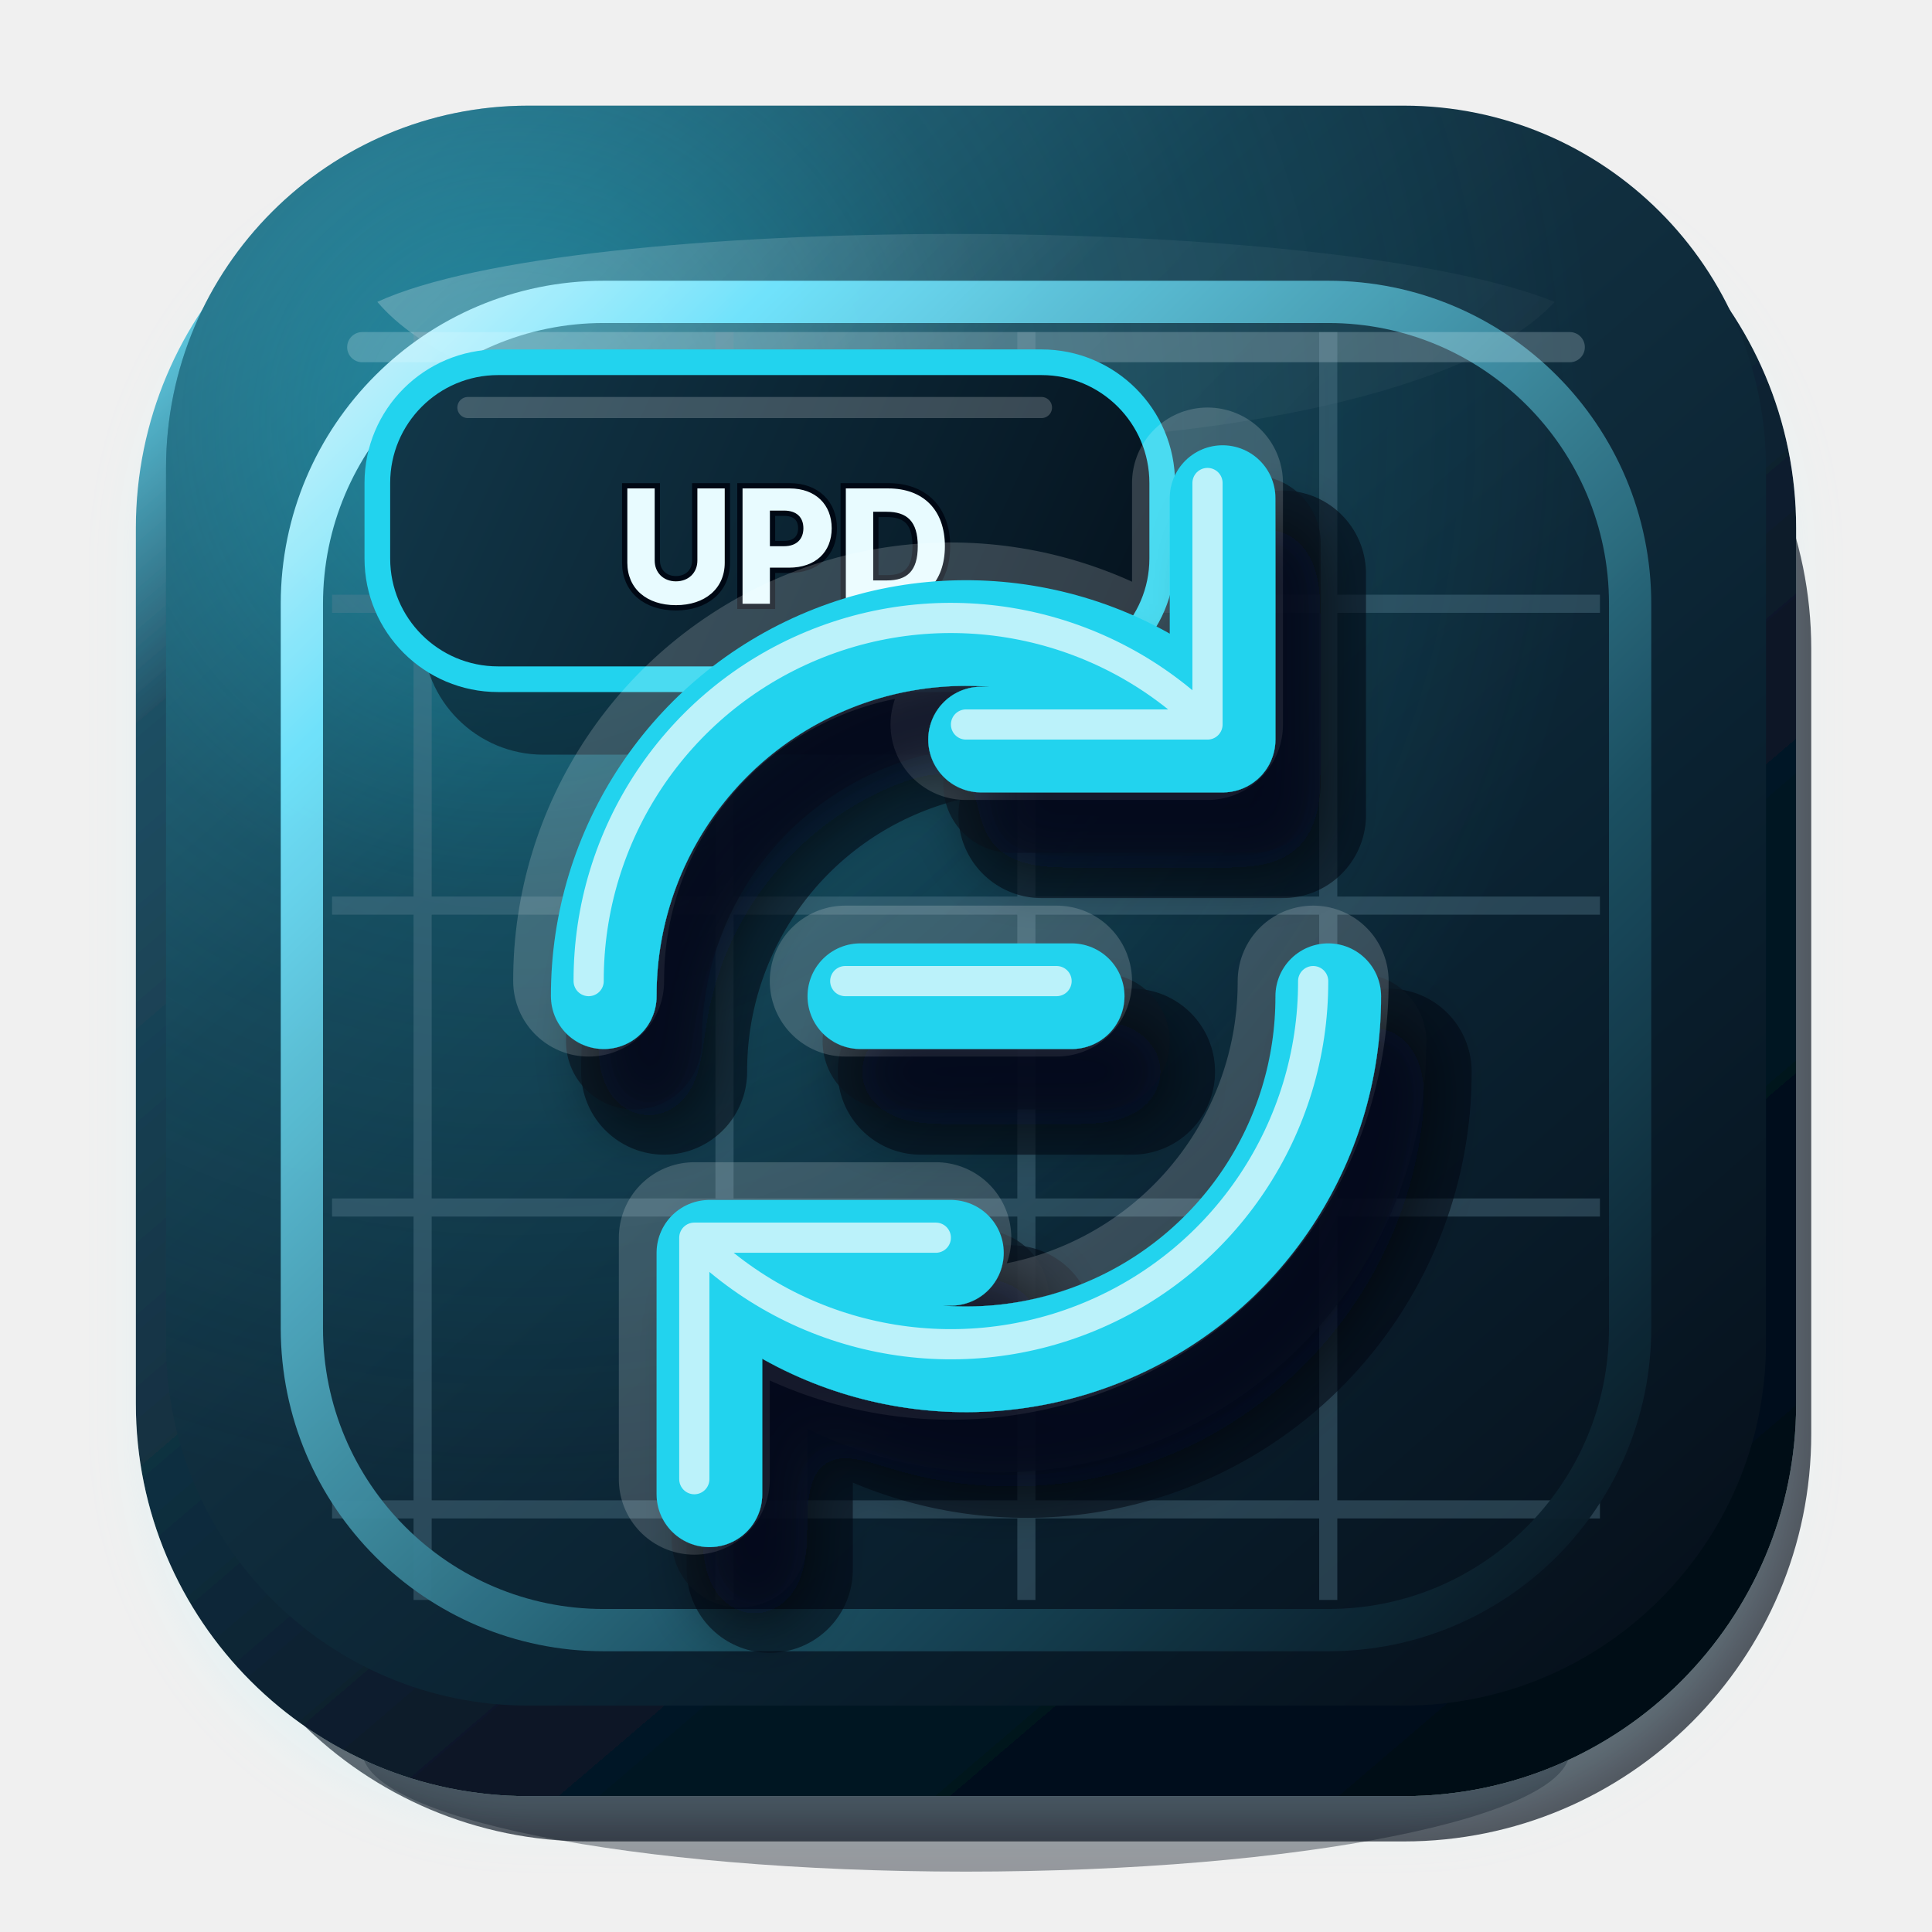
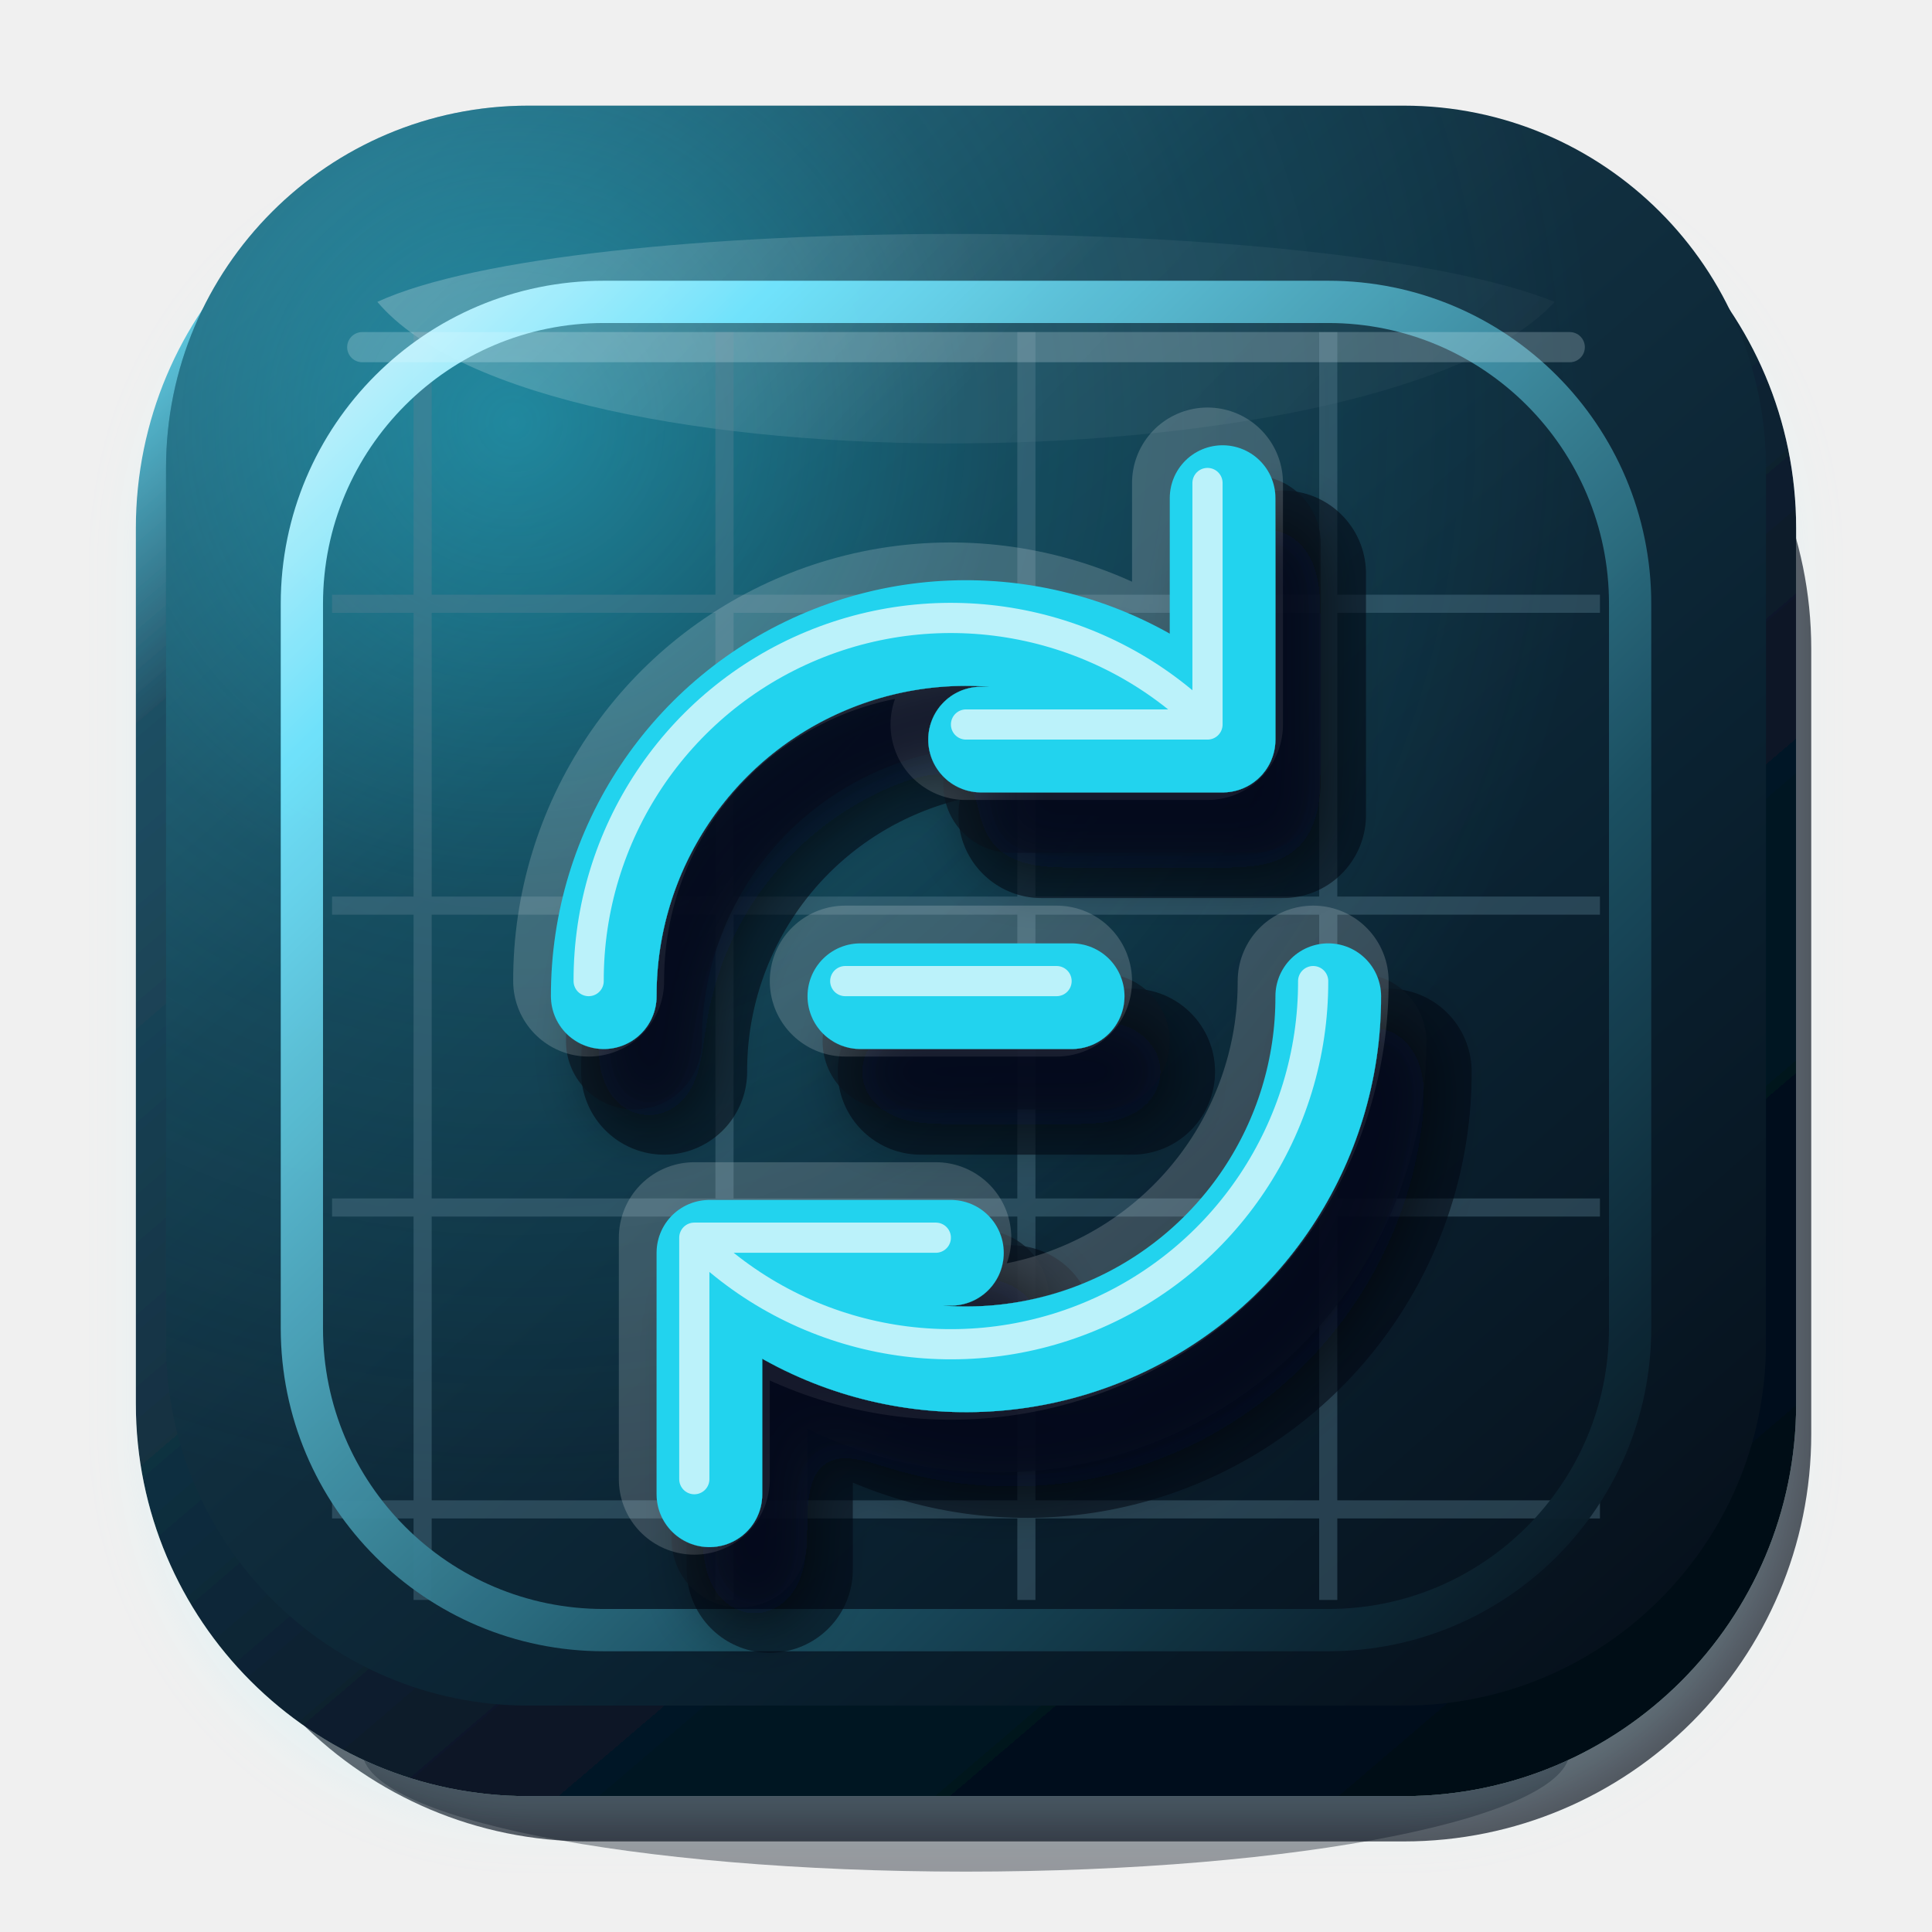
- <svg xmlns="http://www.w3.org/2000/svg" width="128" height="128" viewBox="0 0 128 128">
+ <svg xmlns="http://www.w3.org/2000/svg" width="128" height="128" viewBox="0 0 128 128" overflow="hidden">
  <defs>
    <linearGradient id="edge" x1="18" y1="10" x2="112" y2="120" gradientUnits="userSpaceOnUse">
      <stop offset="0" stop-color="#6ee7ff" />
      <stop offset="0.16" stop-color="#1f4f63" />
      <stop offset="0.62" stop-color="#071827" />
      <stop offset="1" stop-color="#020814" />
    </linearGradient>
    <linearGradient id="face" x1="22" y1="13" x2="108" y2="111" gradientUnits="userSpaceOnUse">
      <stop offset="0" stop-color="#2b5b6f" />
      <stop offset="0.28" stop-color="#143647" />
      <stop offset="0.68" stop-color="#0a2130" />
      <stop offset="1" stop-color="#06101b" />
-     </linearGradient>
-     <linearGradient id="badge" x1="26" y1="24" x2="78" y2="48" gradientUnits="userSpaceOnUse">
-       <stop offset="0" stop-color="#12384a" />
-       <stop offset="1" stop-color="#04101b" />
    </linearGradient>
    <linearGradient id="rim" x1="20" y1="18" x2="108" y2="108" gradientUnits="userSpaceOnUse">
      <stop offset="0" stop-color="#e8fbff" />
      <stop offset="0.18" stop-color="#72e6ff" />
      <stop offset="0.68" stop-color="#1c5264" />
      <stop offset="1" stop-color="#06111d" />
    </linearGradient>
    <radialGradient id="glow" cx="34" cy="28" r="72" gradientUnits="userSpaceOnUse">
      <stop offset="0" stop-color="#22d3ee" stop-opacity="0.46" />
      <stop offset="0.45" stop-color="#22d3ee" stop-opacity="0.16" />
      <stop offset="1" stop-color="#22d3ee" stop-opacity="0" />
    </radialGradient>
    <linearGradient id="shine" x1="24" y1="16" x2="86" y2="74" gradientUnits="userSpaceOnUse">
      <stop offset="0" stop-color="#ffffff" stop-opacity="0.36" />
      <stop offset="0.42" stop-color="#ffffff" stop-opacity="0.08" />
      <stop offset="1" stop-color="#ffffff" stop-opacity="0" />
    </linearGradient>
    <filter id="plateShadow" x="-28%" y="-26%" width="156%" height="166%">
      <feDropShadow dx="0" dy="15" stdDeviation="9" flood-color="#000814" flood-opacity="0.48" />
      <feDropShadow dx="0" dy="2" stdDeviation="1.5" flood-color="#b7f5ff" flood-opacity="0.18" />
    </filter>
    <filter id="glyphLift" x="-28%" y="-28%" width="156%" height="156%">
      <feDropShadow dx="3" dy="5" stdDeviation="2" flood-color="#000814" flood-opacity="0.62" />
    </filter>
  </defs>
  <ellipse cx="64" cy="116" rx="40" ry="8" fill="#000814" opacity="0.38" />
  <rect x="12" y="16" width="108" height="106" rx="27" fill="#020814" opacity="0.68" />
  <rect x="9" y="9" width="110" height="110" rx="26" fill="url(#edge)" filter="url(#plateShadow)" />
  <rect x="11" y="7" width="106" height="106" rx="24" fill="url(#face)" />
  <rect x="11" y="7" width="106" height="106" rx="24" fill="url(#glow)" />
  <path d="M25 20c13-6 63-6 78 0c-11 12-67 13-78 0z" fill="url(#shine)" opacity="0.72" />
  <path d="M28 22v84M48 22v84M68 22v84M88 22v84M22 40h84M22 60h84M22 80h84M22 100h84" fill="none" stroke="#5a8294" stroke-width="1.2" opacity="0.38" />
  <rect x="20" y="20" width="88" height="88" rx="20" fill="none" stroke="url(#rim)" stroke-width="2.8" opacity="0.96" />
  <path d="M24 23h80" fill="none" stroke="#e8fbff" stroke-width="2" stroke-linecap="round" opacity="0.22" />
-   <rect x="28" y="29" width="52" height="21" rx="8" fill="#020814" opacity="0.5" />
-   <rect x="25" y="24" width="52" height="21" rx="8" fill="url(#badge)" stroke="#22d3ee" stroke-width="1.7" />
-   <path d="M31 27h38" fill="none" stroke="#ffffff" stroke-width="1.4" stroke-linecap="round" opacity="0.2" />
-   <text x="52" y="40" text-anchor="middle" font-family="Cantarell, Inter, Arial, sans-serif" font-size="10.5" font-weight="800" fill="#e8fbff" stroke="#000814" stroke-width="0.7" paint-order="stroke">UPD</text>
  <path d="M40 66a24 24 0 0 1 41-17M81 49h-16M81 49v-16M88 66a24 24 0 0 1-41 17M47 83h16M47 83v16M57 66h14" fill="none" stroke="#020814" stroke-width="11" stroke-linecap="round" stroke-linejoin="round" opacity="0.58" transform="translate(4 5)" />
  <path d="M40 66a24 24 0 0 1 41-17M81 49h-16M81 49v-16M88 66a24 24 0 0 1-41 17M47 83h16M47 83v16M57 66h14" fill="none" stroke="#0b1724" stroke-width="9" stroke-linecap="round" stroke-linejoin="round" opacity="0.72" transform="translate(2 3)" />
  <path d="M40 66a24 24 0 0 1 41-17M81 49h-16M81 49v-16M88 66a24 24 0 0 1-41 17M47 83h16M47 83v16M57 66h14" fill="none" stroke="#ffffff" stroke-width="10" stroke-linecap="round" stroke-linejoin="round" opacity="0.18" transform="translate(-1 -1)" />
  <path d="M40 66a24 24 0 0 1 41-17M81 49h-16M81 49v-16M88 66a24 24 0 0 1-41 17M47 83h16M47 83v16M57 66h14" fill="none" stroke="#22d3ee" stroke-width="7" stroke-linecap="round" stroke-linejoin="round" filter="url(#glyphLift)" />
  <path d="M40 66a24 24 0 0 1 41-17M81 49h-16M81 49v-16M88 66a24 24 0 0 1-41 17M47 83h16M47 83v16M57 66h14" fill="none" stroke="#f7fdff" stroke-width="2" stroke-linecap="round" stroke-linejoin="round" opacity="0.72" transform="translate(-1 -1)" />
</svg>
